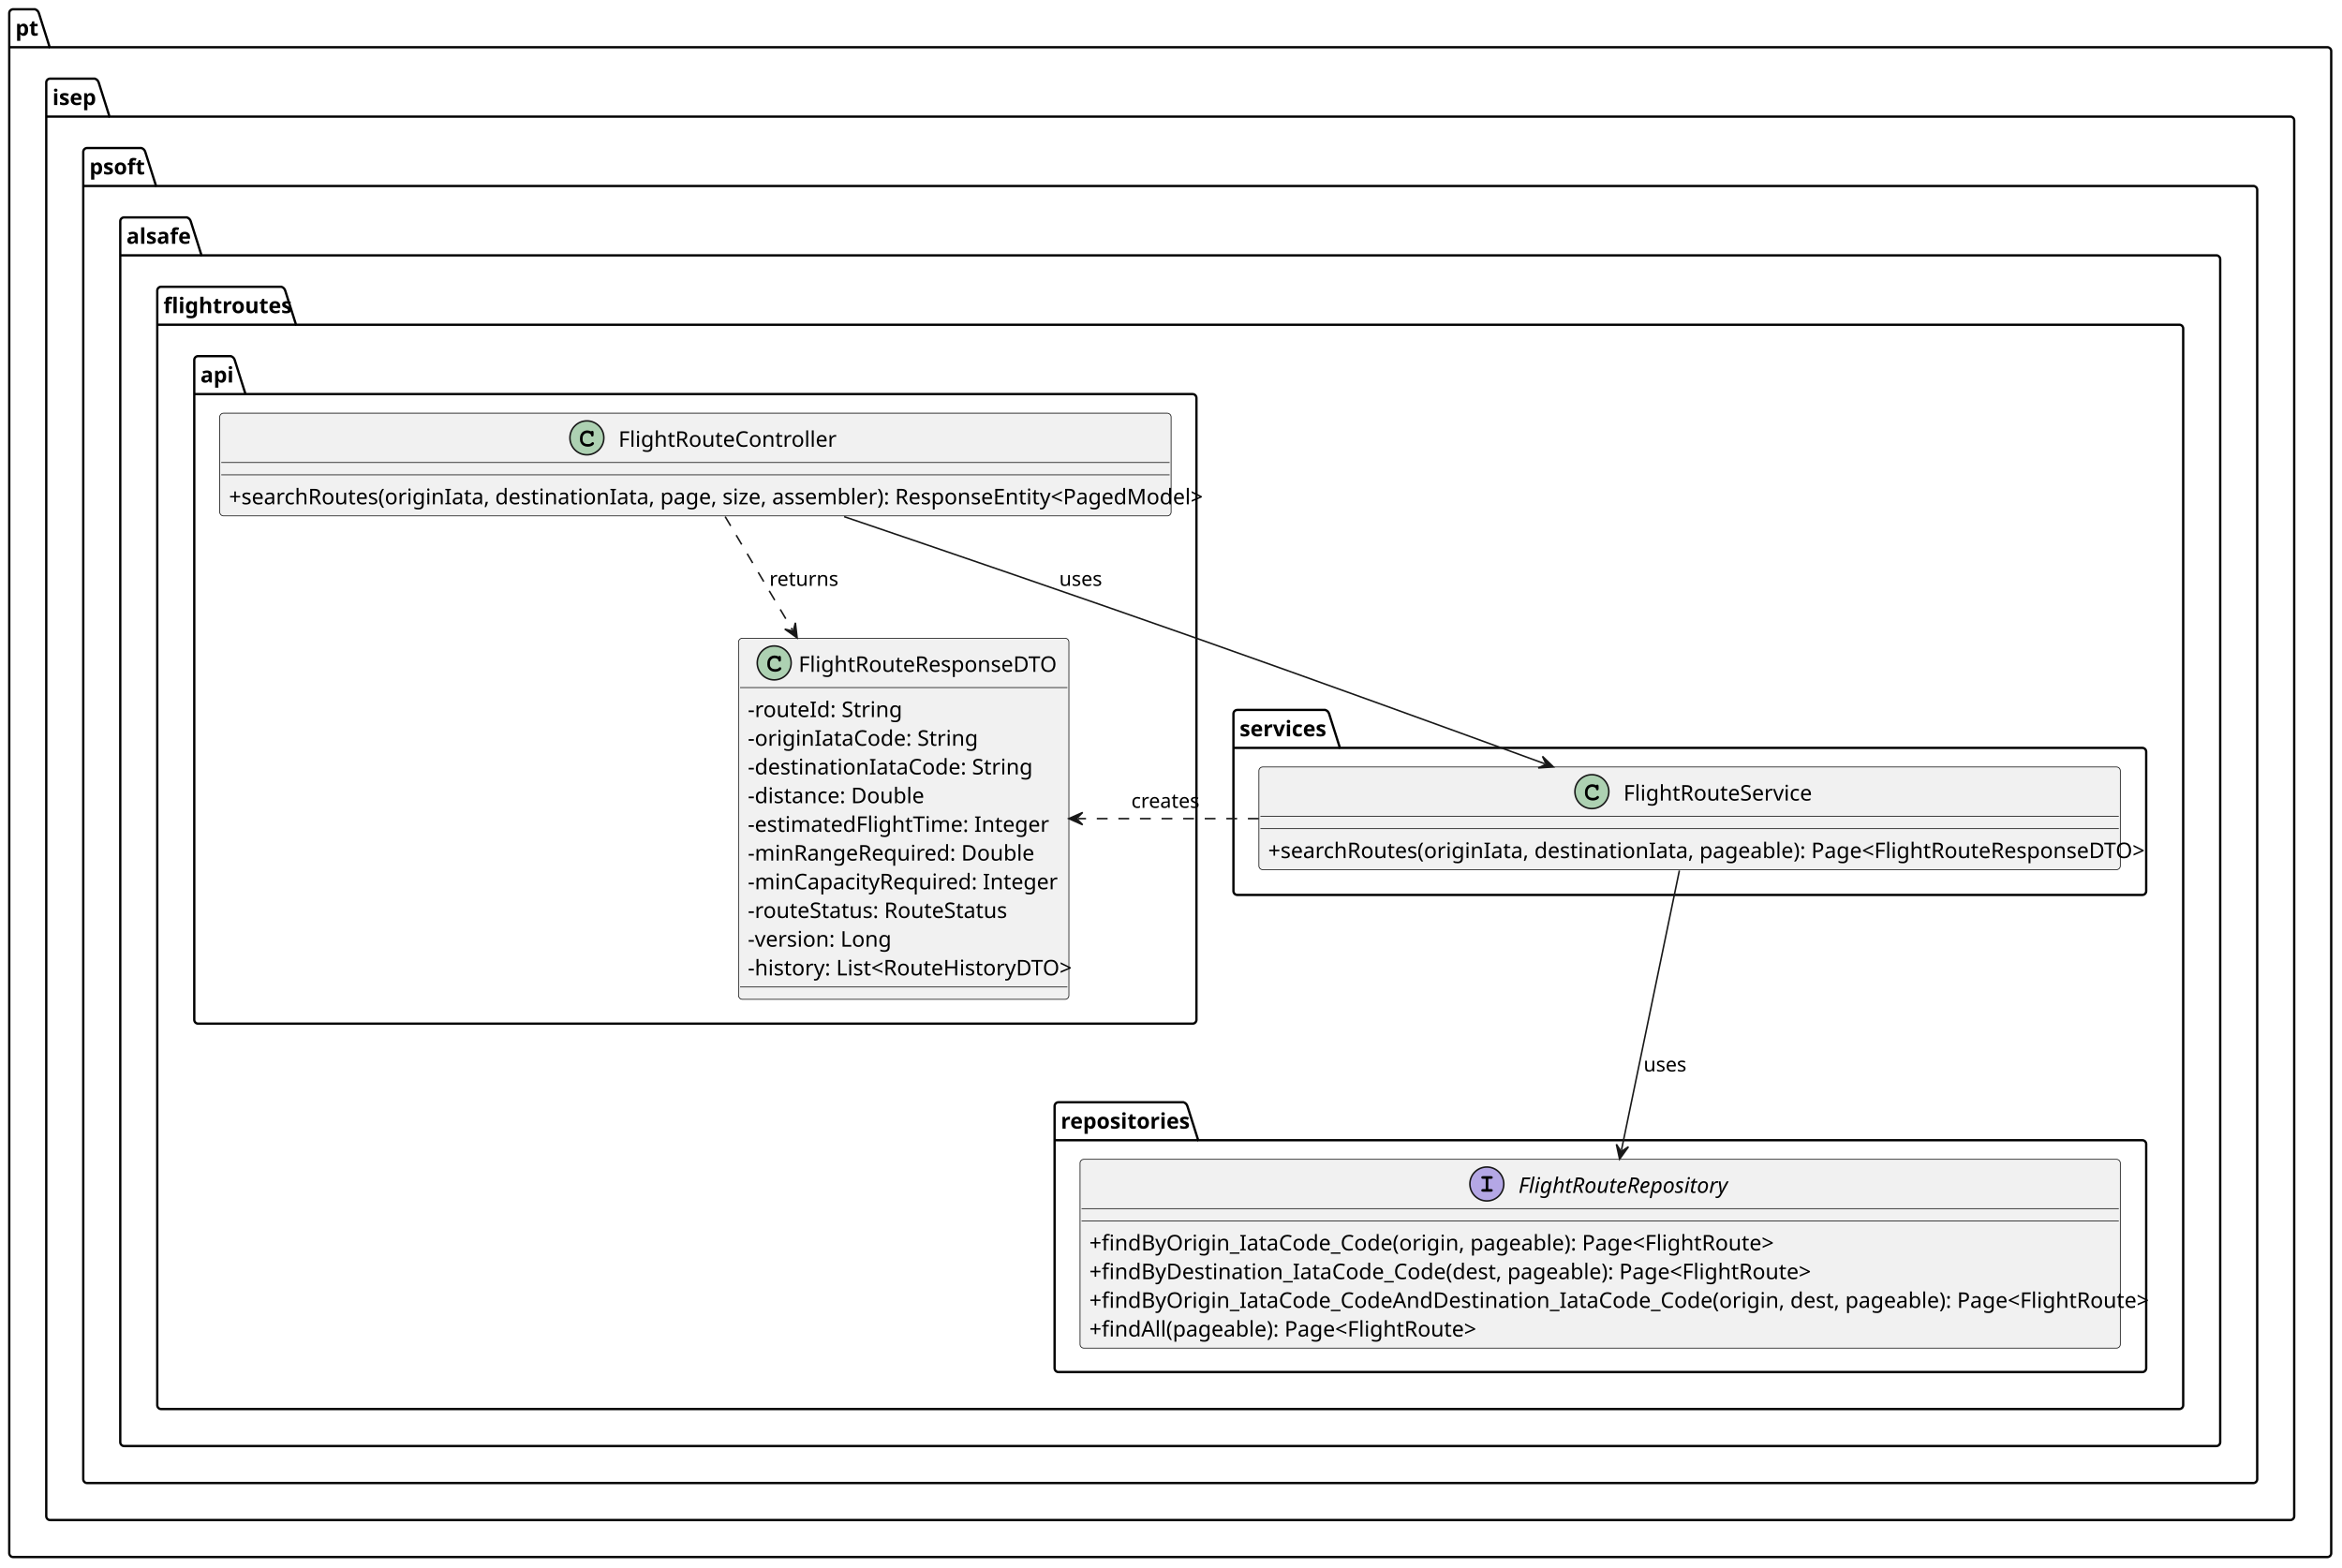
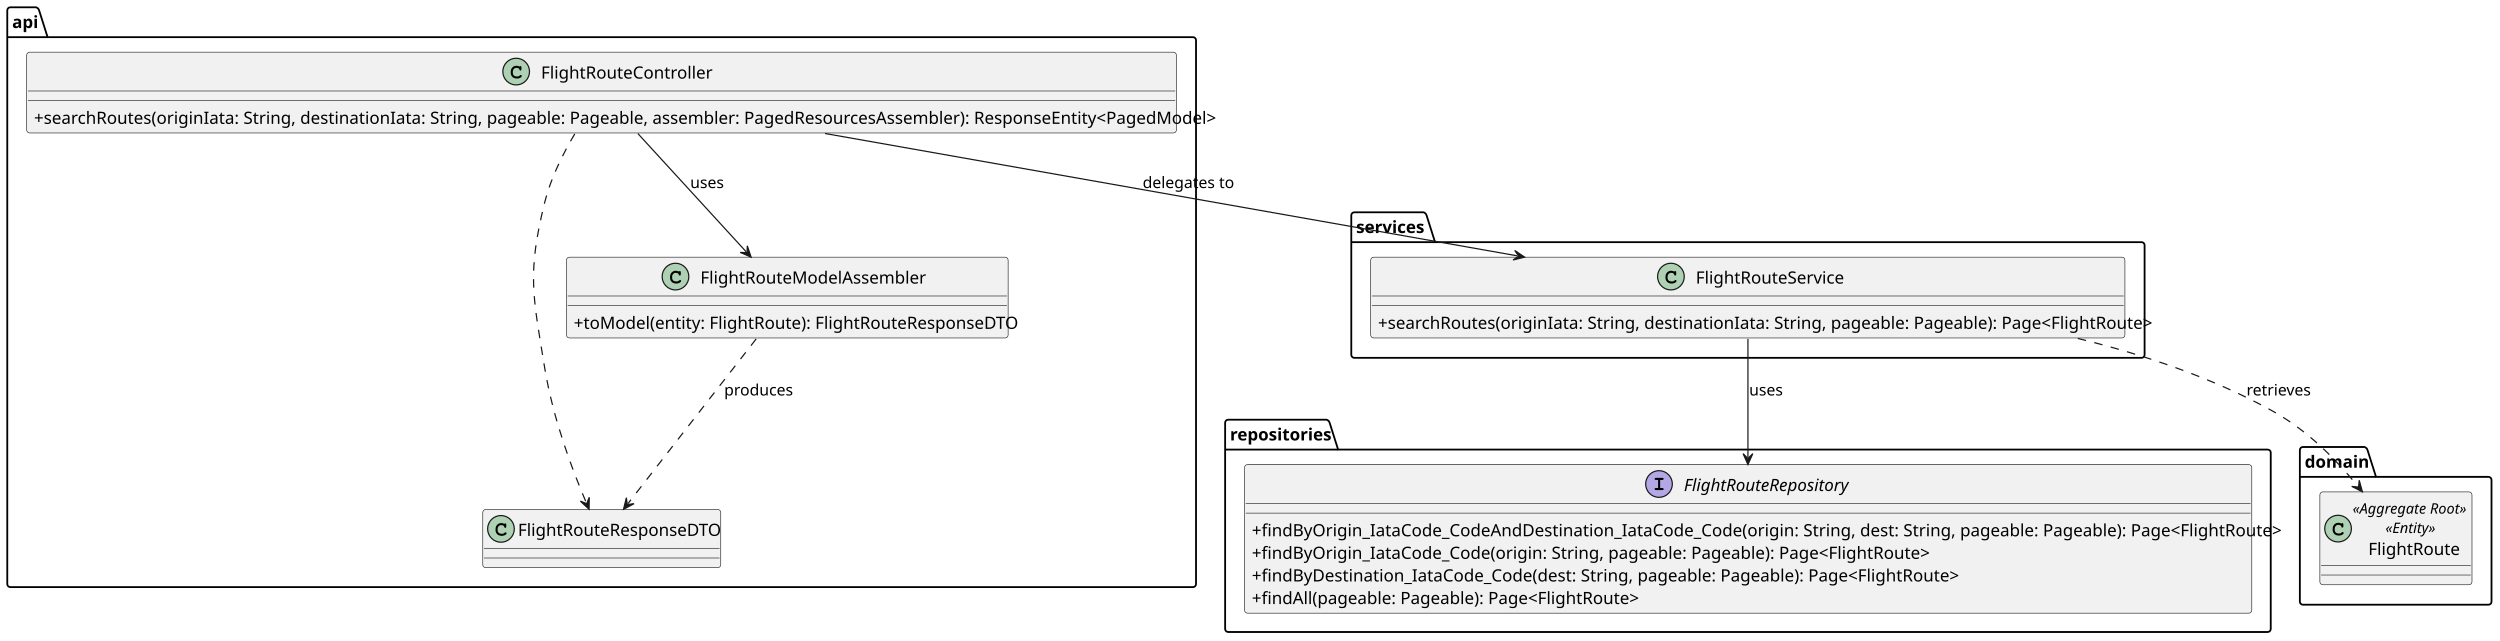
- <svg xmlns="http://www.w3.org/2000/svg" contentStyleType="text/css" data-diagram-type="CLASS" height="1017px" preserveAspectRatio="none" style="width:1519px;height:1017px;background:#FFFFFF;" version="1.1" viewBox="0 0 1519 1017" width="1519px" zoomAndPan="magnify">
+ <svg xmlns="http://www.w3.org/2000/svg" contentStyleType="text/css" data-diagram-type="CLASS" height="528px" preserveAspectRatio="none" style="width:2061px;height:528px;background:#FFFFFF;" version="1.1" viewBox="0 0 2061 528" width="2061px" zoomAndPan="magnify">
  <defs />
  <g>
-     <g class="cluster" data-entity="pt" data-source-line="4" data-uid="ent0004" id="cluster_pt">
-       <path d="M8.5,6.014 L22.714,6.014 A3.75,3.75 0 0 1 25.214,8.514 L32.214,30.635 L1509.5,30.635 A2.5,2.5 0 0 1 1512,33.135 L1512,1007.514 A2.5,2.5 0 0 1 1509.5,1010.014 L8.5,1010.014 A2.5,2.5 0 0 1 6,1007.514 L6,8.514 A2.5,2.5 0 0 1 8.5,6.014" fill="none" style="stroke:#000000;stroke-width:1.5;" />
-       <line style="stroke:#000000;stroke-width:1.5;" x1="6" x2="32.214" y1="30.635" y2="30.635" />
-       <text fill="#000000" font-family="sans-serif" font-size="14" font-weight="bold" lengthAdjust="spacing" textLength="13.214" x="10" y="23.121">pt</text>
+     <g class="cluster" data-entity="api" data-source-line="3" data-uid="ent0002" id="cluster_api">
+       <path d="M8.5,6.014 L29.727,6.014 A3.75,3.75 0 0 1 32.227,8.514 L39.227,30.635 L983.5,30.635 A2.5,2.5 0 0 1 986,33.135 L986,481.514 A2.5,2.5 0 0 1 983.5,484.014 L8.5,484.014 A2.5,2.5 0 0 1 6,481.514 L6,8.514 A2.5,2.5 0 0 1 8.5,6.014" fill="none" style="stroke:#000000;stroke-width:1.5;" />
+       <line style="stroke:#000000;stroke-width:1.5;" x1="6" x2="39.227" y1="30.635" y2="30.635" />
+       <text fill="#000000" font-family="sans-serif" font-size="14" font-weight="bold" lengthAdjust="spacing" textLength="20.227" x="10" y="23.121">api</text>
    </g>
-     <g class="cluster" data-entity="isep" data-source-line="4" data-uid="ent0005" id="cluster_isep">
-       <path d="M32.5,51.014 L61.514,51.014 A3.75,3.75 0 0 1 64.014,53.514 L71.014,75.635 L1485.5,75.635 A2.5,2.5 0 0 1 1488,78.135 L1488,983.514 A2.5,2.5 0 0 1 1485.5,986.014 L32.5,986.014 A2.5,2.5 0 0 1 30,983.514 L30,53.514 A2.5,2.5 0 0 1 32.5,51.014" fill="none" style="stroke:#000000;stroke-width:1.5;" />
-       <line style="stroke:#000000;stroke-width:1.5;" x1="30" x2="71.014" y1="75.635" y2="75.635" />
-       <text fill="#000000" font-family="sans-serif" font-size="14" font-weight="bold" lengthAdjust="spacing" textLength="28.014" x="34" y="68.121">isep</text>
+     <g class="cluster" data-entity="services" data-source-line="13" data-uid="ent0006" id="cluster_services">
+       <path d="M1116.5,175.014 L1173.555,175.014 A3.75,3.75 0 0 1 1176.055,177.514 L1183.055,199.635 L1765.5,199.635 A2.5,2.5 0 0 1 1768,202.135 L1768,292.514 A2.5,2.5 0 0 1 1765.5,295.014 L1116.5,295.014 A2.5,2.5 0 0 1 1114,292.514 L1114,177.514 A2.5,2.5 0 0 1 1116.5,175.014" fill="none" style="stroke:#000000;stroke-width:1.5;" />
+       <line style="stroke:#000000;stroke-width:1.5;" x1="1114" x2="1183.055" y1="199.635" y2="199.635" />
+       <text fill="#000000" font-family="sans-serif" font-size="14" font-weight="bold" lengthAdjust="spacing" textLength="56.055" x="1118" y="192.121">services</text>
    </g>
-     <g class="cluster" data-entity="psoft" data-source-line="4" data-uid="ent0006" id="cluster_psoft">
-       <path d="M56.5,96.014 L91.714,96.014 A3.75,3.75 0 0 1 94.214,98.514 L101.214,120.635 L1461.5,120.635 A2.5,2.5 0 0 1 1464,123.135 L1464,959.514 A2.5,2.5 0 0 1 1461.5,962.014 L56.5,962.014 A2.5,2.5 0 0 1 54,959.514 L54,98.514 A2.5,2.5 0 0 1 56.5,96.014" fill="none" style="stroke:#000000;stroke-width:1.5;" />
-       <line style="stroke:#000000;stroke-width:1.5;" x1="54" x2="101.214" y1="120.635" y2="120.635" />
-       <text fill="#000000" font-family="sans-serif" font-size="14" font-weight="bold" lengthAdjust="spacing" textLength="34.214" x="58" y="113.121">psoft</text>
+     <g class="cluster" data-entity="repositories" data-source-line="19" data-uid="ent0008" id="cluster_repositories">
+       <path d="M1012.5,346.014 L1093.638,346.014 A3.75,3.75 0 0 1 1096.138,348.514 L1103.138,370.635 L1869.5,370.635 A2.5,2.5 0 0 1 1872,373.135 L1872,518.514 A2.5,2.5 0 0 1 1869.5,521.014 L1012.5,521.014 A2.5,2.5 0 0 1 1010,518.514 L1010,348.514 A2.5,2.5 0 0 1 1012.5,346.014" fill="none" style="stroke:#000000;stroke-width:1.5;" />
+       <line style="stroke:#000000;stroke-width:1.5;" x1="1010" x2="1103.138" y1="370.635" y2="370.635" />
+       <text fill="#000000" font-family="sans-serif" font-size="14" font-weight="bold" lengthAdjust="spacing" textLength="80.138" x="1014" y="363.121">repositories</text>
    </g>
-     <g class="cluster" data-entity="alsafe" data-source-line="4" data-uid="ent0007" id="cluster_alsafe">
-       <path d="M80.5,141.014 L121.196,141.014 A3.75,3.75 0 0 1 123.696,143.514 L130.696,165.635 L1437.5,165.635 A2.5,2.5 0 0 1 1440,168.135 L1440,935.514 A2.5,2.5 0 0 1 1437.5,938.014 L80.5,938.014 A2.5,2.5 0 0 1 78,935.514 L78,143.514 A2.5,2.5 0 0 1 80.5,141.014" fill="none" style="stroke:#000000;stroke-width:1.5;" />
-       <line style="stroke:#000000;stroke-width:1.5;" x1="78" x2="130.696" y1="165.635" y2="165.635" />
-       <text fill="#000000" font-family="sans-serif" font-size="14" font-weight="bold" lengthAdjust="spacing" textLength="39.696" x="82" y="158.121">alsafe</text>
-     </g>
-     <g class="cluster" data-entity="flightroutes" data-source-line="4" data-uid="ent0008" id="cluster_flightroutes">
-       <path d="M104.5,186.014 L182.493,186.014 A3.75,3.75 0 0 1 184.993,188.514 L191.993,210.635 L1413.5,210.635 A2.5,2.5 0 0 1 1416,213.135 L1416,911.514 A2.5,2.5 0 0 1 1413.5,914.014 L104.5,914.014 A2.5,2.5 0 0 1 102,911.514 L102,188.514 A2.5,2.5 0 0 1 104.5,186.014" fill="none" style="stroke:#000000;stroke-width:1.5;" />
-       <line style="stroke:#000000;stroke-width:1.5;" x1="102" x2="191.993" y1="210.635" y2="210.635" />
-       <text fill="#000000" font-family="sans-serif" font-size="14" font-weight="bold" lengthAdjust="spacing" textLength="76.993" x="106" y="203.121">flightroutes</text>
-     </g>
-     <g class="cluster" data-entity="api" data-source-line="3" data-uid="ent0002" id="cluster_api">
-       <path d="M128.5,231.014 L149.727,231.014 A3.75,3.75 0 0 1 152.227,233.514 L159.227,255.635 L773.5,255.635 A2.5,2.5 0 0 1 776,258.135 L776,661.514 A2.5,2.5 0 0 1 773.5,664.014 L128.5,664.014 A2.5,2.5 0 0 1 126,661.514 L126,233.514 A2.5,2.5 0 0 1 128.5,231.014" fill="none" style="stroke:#000000;stroke-width:1.5;" />
-       <line style="stroke:#000000;stroke-width:1.5;" x1="126" x2="159.227" y1="255.635" y2="255.635" />
-       <text fill="#000000" font-family="sans-serif" font-size="14" font-weight="bold" lengthAdjust="spacing" textLength="20.227" x="130" y="248.121">api</text>
-     </g>
-     <g class="cluster" data-entity="services" data-source-line="21" data-uid="ent0010" id="cluster_services">
-       <path d="M802.5,460.514 L859.555,460.514 A3.75,3.75 0 0 1 862.055,463.014 L869.055,485.135 L1389.5,485.135 A2.5,2.5 0 0 1 1392,487.635 L1392,578.014 A2.5,2.5 0 0 1 1389.5,580.514 L802.5,580.514 A2.5,2.5 0 0 1 800,578.014 L800,463.014 A2.5,2.5 0 0 1 802.5,460.514" fill="none" style="stroke:#000000;stroke-width:1.5;" />
-       <line style="stroke:#000000;stroke-width:1.5;" x1="800" x2="869.055" y1="485.135" y2="485.135" />
-       <text fill="#000000" font-family="sans-serif" font-size="14" font-weight="bold" lengthAdjust="spacing" textLength="56.055" x="804" y="477.621">services</text>
-     </g>
-     <g class="cluster" data-entity="repositories" data-source-line="27" data-uid="ent0012" id="cluster_repositories">
-       <path d="M686.5,715.014 L767.638,715.014 A3.75,3.75 0 0 1 770.138,717.514 L777.138,739.635 L1389.5,739.635 A2.5,2.5 0 0 1 1392,742.135 L1392,887.514 A2.5,2.5 0 0 1 1389.5,890.014 L686.5,890.014 A2.5,2.5 0 0 1 684,887.514 L684,717.514 A2.5,2.5 0 0 1 686.5,715.014" fill="none" style="stroke:#000000;stroke-width:1.5;" />
-       <line style="stroke:#000000;stroke-width:1.5;" x1="684" x2="777.138" y1="739.635" y2="739.635" />
-       <text fill="#000000" font-family="sans-serif" font-size="14" font-weight="bold" lengthAdjust="spacing" textLength="80.138" x="688" y="732.121">repositories</text>
+     <g class="cluster" data-entity="domain" data-source-line="28" data-uid="ent0010" id="cluster_domain">
+       <path d="M1898.5,368.514 L1949.279,368.514 A3.75,3.75 0 0 1 1951.779,371.014 L1958.779,393.135 L2051.5,393.135 A2.5,2.5 0 0 1 2054,395.635 L2054,496.014 A2.5,2.5 0 0 1 2051.5,498.514 L1898.5,498.514 A2.5,2.5 0 0 1 1896,496.014 L1896,371.014 A2.5,2.5 0 0 1 1898.5,368.514" fill="none" style="stroke:#000000;stroke-width:1.5;" />
+       <line style="stroke:#000000;stroke-width:1.5;" x1="1896" x2="1958.779" y1="393.135" y2="393.135" />
+       <text fill="#000000" font-family="sans-serif" font-size="14" font-weight="bold" lengthAdjust="spacing" textLength="49.779" x="1900" y="385.621">domain</text>
    </g>
    <g class="entity" data-entity="FlightRouteController" data-source-line="4" data-uid="ent0003" id="entity_FlightRouteController">
-       <rect fill="#F1F1F1" height="66.621" rx="2.5" ry="2.5" style="stroke:#181818;stroke-width:0.5;" width="617.076" x="142.5" y="268.014" />
-       <ellipse cx="380.647" cy="284.014" fill="#ADD1B2" rx="11" ry="11" style="stroke:#181818;stroke-width:1;" />
-       <path d="M383.413,279.889 Q383.569,279.67 383.756,279.56 Q383.944,279.451 384.163,279.451 Q384.538,279.451 384.772,279.717 Q385.006,279.967 385.006,280.576 L385.006,282.029 Q385.006,282.639 384.772,282.904 Q384.538,283.17 384.163,283.17 Q383.819,283.17 383.616,282.967 Q383.413,282.779 383.303,282.264 Q383.256,281.904 383.069,281.717 Q382.741,281.342 382.131,281.123 Q381.522,280.904 380.897,280.904 Q380.131,280.904 379.491,281.232 Q378.866,281.56 378.366,282.31 Q377.881,283.06 377.881,284.092 L377.881,285.185 Q377.881,286.42 378.772,287.248 Q379.663,288.06 381.256,288.06 Q382.194,288.06 382.85,287.81 Q383.241,287.654 383.663,287.217 Q383.928,286.951 384.069,286.873 Q384.225,286.795 384.428,286.795 Q384.756,286.795 385.006,287.06 Q385.272,287.31 385.272,287.654 Q385.272,287.998 384.928,288.404 Q384.428,288.982 383.631,289.31 Q382.553,289.764 381.256,289.764 Q379.741,289.764 378.538,289.139 Q377.553,288.639 376.866,287.576 Q376.178,286.498 376.178,285.217 L376.178,284.06 Q376.178,282.732 376.788,281.592 Q377.413,280.435 378.506,279.826 Q379.6,279.201 380.834,279.201 Q381.569,279.201 382.209,279.373 Q382.866,279.529 383.413,279.889 Z " fill="#000000" />
-       <text fill="#000000" font-family="sans-serif" font-size="14" lengthAdjust="spacing" textLength="132.282" x="401.147" y="289.81">FlightRouteController</text>
-       <line style="stroke:#181818;stroke-width:0.5;" x1="143.5" x2="758.576" y1="300.014" y2="300.014" />
-       <line style="stroke:#181818;stroke-width:0.5;" x1="143.5" x2="758.576" y1="308.014" y2="308.014" />
-       <text fill="#000000" font-family="sans-serif" font-size="14" lengthAdjust="spacing" textLength="605.076" x="148.5" y="327.121">+searchRoutes(originIata, destinationIata, page, size, assembler): ResponseEntity&lt;PagedModel&gt;</text>
+       <rect fill="#F1F1F1" height="66.621" rx="2.5" ry="2.5" style="stroke:#181818;stroke-width:0.5;" width="947.826" x="22" y="43.014" />
+       <ellipse cx="425.522" cy="59.014" fill="#ADD1B2" rx="11" ry="11" style="stroke:#181818;stroke-width:1;" />
+       <path d="M428.288,54.889 Q428.444,54.67 428.631,54.56 Q428.819,54.451 429.038,54.451 Q429.413,54.451 429.647,54.717 Q429.881,54.967 429.881,55.576 L429.881,57.029 Q429.881,57.639 429.647,57.904 Q429.413,58.17 429.038,58.17 Q428.694,58.17 428.491,57.967 Q428.288,57.779 428.178,57.264 Q428.131,56.904 427.944,56.717 Q427.616,56.342 427.006,56.123 Q426.397,55.904 425.772,55.904 Q425.006,55.904 424.366,56.232 Q423.741,56.56 423.241,57.31 Q422.756,58.06 422.756,59.092 L422.756,60.185 Q422.756,61.42 423.647,62.248 Q424.538,63.06 426.131,63.06 Q427.069,63.06 427.725,62.81 Q428.116,62.654 428.538,62.217 Q428.803,61.951 428.944,61.873 Q429.1,61.795 429.303,61.795 Q429.631,61.795 429.881,62.06 Q430.147,62.31 430.147,62.654 Q430.147,62.998 429.803,63.404 Q429.303,63.982 428.506,64.311 Q427.428,64.764 426.131,64.764 Q424.616,64.764 423.413,64.139 Q422.428,63.639 421.741,62.576 Q421.053,61.498 421.053,60.217 L421.053,59.06 Q421.053,57.732 421.663,56.592 Q422.288,55.435 423.381,54.826 Q424.475,54.201 425.709,54.201 Q426.444,54.201 427.084,54.373 Q427.741,54.529 428.288,54.889 Z " fill="#000000" />
+       <text fill="#000000" font-family="sans-serif" font-size="14" lengthAdjust="spacing" textLength="132.282" x="446.022" y="64.811">FlightRouteController</text>
+       <line style="stroke:#181818;stroke-width:0.5;" x1="23" x2="968.826" y1="75.014" y2="75.014" />
+       <line style="stroke:#181818;stroke-width:0.5;" x1="23" x2="968.826" y1="83.014" y2="83.014" />
+       <text fill="#000000" font-family="sans-serif" font-size="14" lengthAdjust="spacing" textLength="935.826" x="28" y="102.121">+searchRoutes(originIata: String, destinationIata: String, pageable: Pageable, assembler: PagedResourcesAssembler): ResponseEntity&lt;PagedModel&gt;</text>
    </g>
-     <g class="entity" data-entity="FlightRouteResponseDTO" data-source-line="7" data-uid="ent0009" id="entity_FlightRouteResponseDTO">
-       <rect fill="#F1F1F1" height="234.211" rx="2.5" ry="2.5" style="stroke:#181818;stroke-width:0.5;" width="214.282" x="479" y="414.014" />
-       <ellipse cx="502.144" cy="430.014" fill="#ADD1B2" rx="11" ry="11" style="stroke:#181818;stroke-width:1;" />
-       <path d="M504.909,425.889 Q505.065,425.67 505.253,425.56 Q505.44,425.451 505.659,425.451 Q506.034,425.451 506.269,425.717 Q506.503,425.967 506.503,426.576 L506.503,428.029 Q506.503,428.639 506.269,428.904 Q506.034,429.17 505.659,429.17 Q505.315,429.17 505.112,428.967 Q504.909,428.779 504.8,428.264 Q504.753,427.904 504.565,427.717 Q504.237,427.342 503.628,427.123 Q503.019,426.904 502.394,426.904 Q501.628,426.904 500.987,427.232 Q500.362,427.56 499.862,428.31 Q499.378,429.06 499.378,430.092 L499.378,431.185 Q499.378,432.42 500.269,433.248 Q501.159,434.06 502.753,434.06 Q503.69,434.06 504.347,433.81 Q504.737,433.654 505.159,433.217 Q505.425,432.951 505.565,432.873 Q505.722,432.795 505.925,432.795 Q506.253,432.795 506.503,433.06 Q506.769,433.31 506.769,433.654 Q506.769,433.998 506.425,434.404 Q505.925,434.982 505.128,435.31 Q504.05,435.764 502.753,435.764 Q501.237,435.764 500.034,435.139 Q499.05,434.639 498.362,433.576 Q497.675,432.498 497.675,431.217 L497.675,430.06 Q497.675,428.732 498.284,427.592 Q498.909,426.435 500.003,425.826 Q501.097,425.201 502.331,425.201 Q503.065,425.201 503.706,425.373 Q504.362,425.529 504.909,425.889 Z " fill="#000000" />
-       <text fill="#000000" font-family="sans-serif" font-size="14" lengthAdjust="spacing" textLength="164.185" x="517.953" y="435.81">FlightRouteResponseDTO</text>
-       <line style="stroke:#181818;stroke-width:0.5;" x1="480" x2="692.282" y1="446.014" y2="446.014" />
-       <text fill="#000000" font-family="sans-serif" font-size="14" lengthAdjust="spacing" textLength="92.6" x="485" y="465.121">-routeId: String</text>
-       <text fill="#000000" font-family="sans-serif" font-size="14" lengthAdjust="spacing" textLength="140.075" x="485" y="483.742">-originIataCode: String</text>
-       <text fill="#000000" font-family="sans-serif" font-size="14" lengthAdjust="spacing" textLength="173.551" x="485" y="502.363">-destinationIataCode: String</text>
-       <text fill="#000000" font-family="sans-serif" font-size="14" lengthAdjust="spacing" textLength="108.951" x="485" y="520.984">-distance: Double</text>
-       <text fill="#000000" font-family="sans-serif" font-size="14" lengthAdjust="spacing" textLength="182.068" x="485" y="539.606">-estimatedFlightTime: Integer</text>
-       <text fill="#000000" font-family="sans-serif" font-size="14" lengthAdjust="spacing" textLength="177.434" x="485" y="558.227">-minRangeRequired: Double</text>
-       <text fill="#000000" font-family="sans-serif" font-size="14" lengthAdjust="spacing" textLength="189.868" x="485" y="576.848">-minCapacityRequired: Integer</text>
-       <text fill="#000000" font-family="sans-serif" font-size="14" lengthAdjust="spacing" textLength="161.089" x="485" y="595.469">-routeStatus: RouteStatus</text>
-       <text fill="#000000" font-family="sans-serif" font-size="14" lengthAdjust="spacing" textLength="88.717" x="485" y="614.09">-version: Long</text>
-       <text fill="#000000" font-family="sans-serif" font-size="14" lengthAdjust="spacing" textLength="202.282" x="485" y="632.711">-history: List&lt;RouteHistoryDTO&gt;</text>
-       <line style="stroke:#181818;stroke-width:0.5;" x1="480" x2="692.282" y1="640.225" y2="640.225" />
+     <g class="entity" data-entity="FlightRouteResponseDTO" data-source-line="7" data-uid="ent0004" id="entity_FlightRouteResponseDTO">
+       <rect fill="#F1F1F1" height="48" rx="2.5" ry="2.5" style="stroke:#181818;stroke-width:0.5;" width="196.185" x="398" y="420.014" />
+       <ellipse cx="413" cy="436.014" fill="#ADD1B2" rx="11" ry="11" style="stroke:#181818;stroke-width:1;" />
+       <path d="M415.766,431.889 Q415.922,431.67 416.109,431.56 Q416.297,431.451 416.516,431.451 Q416.891,431.451 417.125,431.717 Q417.359,431.967 417.359,432.576 L417.359,434.029 Q417.359,434.639 417.125,434.904 Q416.891,435.17 416.516,435.17 Q416.172,435.17 415.969,434.967 Q415.766,434.779 415.656,434.264 Q415.609,433.904 415.422,433.717 Q415.094,433.342 414.484,433.123 Q413.875,432.904 413.25,432.904 Q412.484,432.904 411.844,433.232 Q411.219,433.56 410.719,434.31 Q410.234,435.06 410.234,436.092 L410.234,437.185 Q410.234,438.42 411.125,439.248 Q412.016,440.06 413.609,440.06 Q414.547,440.06 415.203,439.81 Q415.594,439.654 416.016,439.217 Q416.281,438.951 416.422,438.873 Q416.578,438.795 416.781,438.795 Q417.109,438.795 417.359,439.06 Q417.625,439.31 417.625,439.654 Q417.625,439.998 417.281,440.404 Q416.781,440.982 415.984,441.31 Q414.906,441.764 413.609,441.764 Q412.094,441.764 410.891,441.139 Q409.906,440.639 409.219,439.576 Q408.531,438.498 408.531,437.217 L408.531,436.06 Q408.531,434.732 409.141,433.592 Q409.766,432.435 410.859,431.826 Q411.953,431.201 413.188,431.201 Q413.922,431.201 414.562,431.373 Q415.219,431.529 415.766,431.889 Z " fill="#000000" />
+       <text fill="#000000" font-family="sans-serif" font-size="14" lengthAdjust="spacing" textLength="164.185" x="427" y="441.81">FlightRouteResponseDTO</text>
+       <line style="stroke:#181818;stroke-width:0.5;" x1="399" x2="593.186" y1="452.014" y2="452.014" />
+       <line style="stroke:#181818;stroke-width:0.5;" x1="399" x2="593.186" y1="460.014" y2="460.014" />
    </g>
-     <g class="entity" data-entity="FlightRouteService" data-source-line="22" data-uid="ent0011" id="entity_FlightRouteService">
-       <rect fill="#F1F1F1" height="66.621" rx="2.5" ry="2.5" style="stroke:#181818;stroke-width:0.5;" width="558.725" x="816.5" y="497.514" />
-       <ellipse cx="1032.475" cy="513.514" fill="#ADD1B2" rx="11" ry="11" style="stroke:#181818;stroke-width:1;" />
-       <path d="M1035.24,509.389 Q1035.397,509.17 1035.584,509.06 Q1035.772,508.951 1035.99,508.951 Q1036.365,508.951 1036.6,509.217 Q1036.834,509.467 1036.834,510.076 L1036.834,511.529 Q1036.834,512.139 1036.6,512.404 Q1036.365,512.67 1035.99,512.67 Q1035.647,512.67 1035.443,512.467 Q1035.24,512.279 1035.131,511.764 Q1035.084,511.404 1034.897,511.217 Q1034.568,510.842 1033.959,510.623 Q1033.35,510.404 1032.725,510.404 Q1031.959,510.404 1031.318,510.732 Q1030.693,511.06 1030.193,511.81 Q1029.709,512.561 1029.709,513.592 L1029.709,514.686 Q1029.709,515.92 1030.6,516.748 Q1031.49,517.561 1033.084,517.561 Q1034.022,517.561 1034.678,517.311 Q1035.068,517.154 1035.49,516.717 Q1035.756,516.451 1035.897,516.373 Q1036.053,516.295 1036.256,516.295 Q1036.584,516.295 1036.834,516.561 Q1037.1,516.811 1037.1,517.154 Q1037.1,517.498 1036.756,517.904 Q1036.256,518.482 1035.459,518.811 Q1034.381,519.264 1033.084,519.264 Q1031.568,519.264 1030.365,518.639 Q1029.381,518.139 1028.693,517.076 Q1028.006,515.998 1028.006,514.717 L1028.006,513.561 Q1028.006,512.232 1028.615,511.092 Q1029.24,509.935 1030.334,509.326 Q1031.428,508.701 1032.662,508.701 Q1033.397,508.701 1034.037,508.873 Q1034.693,509.029 1035.24,509.389 Z " fill="#000000" />
-       <text fill="#000000" font-family="sans-serif" font-size="14" lengthAdjust="spacing" textLength="118.275" x="1052.975" y="519.311">FlightRouteService</text>
-       <line style="stroke:#181818;stroke-width:0.5;" x1="817.5" x2="1374.225" y1="529.514" y2="529.514" />
-       <line style="stroke:#181818;stroke-width:0.5;" x1="817.5" x2="1374.225" y1="537.514" y2="537.514" />
-       <text fill="#000000" font-family="sans-serif" font-size="14" lengthAdjust="spacing" textLength="546.725" x="822.5" y="556.621">+searchRoutes(originIata, destinationIata, pageable): Page&lt;FlightRouteResponseDTO&gt;</text>
+     <g class="entity" data-entity="FlightRouteModelAssembler" data-source-line="8" data-uid="ent0005" id="entity_FlightRouteModelAssembler">
+       <rect fill="#F1F1F1" height="66.621" rx="2.5" ry="2.5" style="stroke:#181818;stroke-width:0.5;" width="364.106" x="467" y="212.014" />
+       <ellipse cx="556.875" cy="228.014" fill="#ADD1B2" rx="11" ry="11" style="stroke:#181818;stroke-width:1;" />
+       <path d="M559.641,223.889 Q559.797,223.67 559.985,223.56 Q560.172,223.451 560.391,223.451 Q560.766,223.451 561,223.717 Q561.235,223.967 561.235,224.576 L561.235,226.029 Q561.235,226.639 561,226.904 Q560.766,227.17 560.391,227.17 Q560.047,227.17 559.844,226.967 Q559.641,226.779 559.532,226.264 Q559.485,225.904 559.297,225.717 Q558.969,225.342 558.36,225.123 Q557.75,224.904 557.125,224.904 Q556.36,224.904 555.719,225.232 Q555.094,225.56 554.594,226.31 Q554.11,227.06 554.11,228.092 L554.11,229.185 Q554.11,230.42 555,231.248 Q555.891,232.06 557.485,232.06 Q558.422,232.06 559.079,231.81 Q559.469,231.654 559.891,231.217 Q560.157,230.951 560.297,230.873 Q560.454,230.795 560.657,230.795 Q560.985,230.795 561.235,231.06 Q561.5,231.31 561.5,231.654 Q561.5,231.998 561.157,232.404 Q560.657,232.982 559.86,233.31 Q558.782,233.764 557.485,233.764 Q555.969,233.764 554.766,233.139 Q553.782,232.639 553.094,231.576 Q552.407,230.498 552.407,229.217 L552.407,228.06 Q552.407,226.732 553.016,225.592 Q553.641,224.435 554.735,223.826 Q555.829,223.201 557.063,223.201 Q557.797,223.201 558.438,223.373 Q559.094,223.529 559.641,223.889 Z " fill="#000000" />
+       <text fill="#000000" font-family="sans-serif" font-size="14" lengthAdjust="spacing" textLength="175.855" x="577.375" y="233.81">FlightRouteModelAssembler</text>
+       <line style="stroke:#181818;stroke-width:0.5;" x1="468" x2="830.106" y1="244.014" y2="244.014" />
+       <line style="stroke:#181818;stroke-width:0.5;" x1="468" x2="830.106" y1="252.014" y2="252.014" />
+       <text fill="#000000" font-family="sans-serif" font-size="14" lengthAdjust="spacing" textLength="352.106" x="473" y="271.121">+toModel(entity: FlightRoute): FlightRouteResponseDTO</text>
    </g>
-     <g class="entity" data-entity="FlightRouteRepository" data-source-line="28" data-uid="ent0013" id="entity_FlightRouteRepository">
-       <rect fill="#F1F1F1" height="122.484" rx="2.5" ry="2.5" style="stroke:#181818;stroke-width:0.5;" width="674.724" x="700.5" y="752.014" />
-       <ellipse cx="964.357" cy="768.014" fill="#B4A7E5" rx="11" ry="11" style="stroke:#181818;stroke-width:1;" />
-       <path d="M965.31,764.654 L965.31,771.311 L967.029,771.311 Q967.638,771.311 967.904,771.545 Q968.169,771.779 968.169,772.17 Q968.169,772.545 967.904,772.779 Q967.638,773.014 967.029,773.014 L961.888,773.014 Q961.279,773.014 961.013,772.779 Q960.748,772.545 960.748,772.154 Q960.748,771.779 961.013,771.545 Q961.279,771.311 961.888,771.311 L963.607,771.311 L963.607,764.654 L961.888,764.654 Q961.279,764.654 961.013,764.42 Q960.748,764.186 960.748,763.795 Q960.748,763.42 961.013,763.186 Q961.279,762.951 961.888,762.951 L967.029,762.951 Q967.638,762.951 967.904,763.186 Q968.169,763.42 968.169,763.795 Q968.169,764.186 967.904,764.42 Q967.638,764.654 967.029,764.654 L965.31,764.654 Z " fill="#000000" />
-       <text fill="#000000" font-family="sans-serif" font-size="14" font-style="italic" lengthAdjust="spacing" textLength="138.51" x="984.857" y="773.811">FlightRouteRepository</text>
-       <line style="stroke:#181818;stroke-width:0.5;" x1="701.5" x2="1374.224" y1="784.014" y2="784.014" />
-       <line style="stroke:#181818;stroke-width:0.5;" x1="701.5" x2="1374.224" y1="792.014" y2="792.014" />
-       <text fill="#000000" font-family="sans-serif" font-size="14" lengthAdjust="spacing" textLength="427.67" x="706.5" y="811.121">+findByOrigin_IataCode_Code(origin, pageable): Page&lt;FlightRoute&gt;</text>
-       <text fill="#000000" font-family="sans-serif" font-size="14" lengthAdjust="spacing" textLength="452.587" x="706.5" y="829.742">+findByDestination_IataCode_Code(dest, pageable): Page&lt;FlightRoute&gt;</text>
-       <text fill="#000000" font-family="sans-serif" font-size="14" lengthAdjust="spacing" textLength="662.724" x="706.5" y="848.363">+findByOrigin_IataCode_CodeAndDestination_IataCode_Code(origin, dest, pageable): Page&lt;FlightRoute&gt;</text>
-       <text fill="#000000" font-family="sans-serif" font-size="14" lengthAdjust="spacing" textLength="241.664" x="706.5" y="866.984">+findAll(pageable): Page&lt;FlightRoute&gt;</text>
+     <g class="entity" data-entity="FlightRouteService" data-source-line="14" data-uid="ent0007" id="entity_FlightRouteService">
+       <rect fill="#F1F1F1" height="66.621" rx="2.5" ry="2.5" style="stroke:#181818;stroke-width:0.5;" width="621.779" x="1130" y="212.014" />
+       <ellipse cx="1377.502" cy="228.014" fill="#ADD1B2" rx="11" ry="11" style="stroke:#181818;stroke-width:1;" />
+       <path d="M1380.268,223.889 Q1380.424,223.67 1380.611,223.56 Q1380.799,223.451 1381.018,223.451 Q1381.393,223.451 1381.627,223.717 Q1381.861,223.967 1381.861,224.576 L1381.861,226.029 Q1381.861,226.639 1381.627,226.904 Q1381.393,227.17 1381.018,227.17 Q1380.674,227.17 1380.471,226.967 Q1380.268,226.779 1380.158,226.264 Q1380.111,225.904 1379.924,225.717 Q1379.596,225.342 1378.986,225.123 Q1378.377,224.904 1377.752,224.904 Q1376.986,224.904 1376.346,225.232 Q1375.721,225.56 1375.221,226.31 Q1374.736,227.06 1374.736,228.092 L1374.736,229.185 Q1374.736,230.42 1375.627,231.248 Q1376.518,232.06 1378.111,232.06 Q1379.049,232.06 1379.705,231.81 Q1380.096,231.654 1380.518,231.217 Q1380.783,230.951 1380.924,230.873 Q1381.08,230.795 1381.283,230.795 Q1381.611,230.795 1381.861,231.06 Q1382.127,231.31 1382.127,231.654 Q1382.127,231.998 1381.783,232.404 Q1381.283,232.982 1380.486,233.31 Q1379.408,233.764 1378.111,233.764 Q1376.596,233.764 1375.393,233.139 Q1374.408,232.639 1373.721,231.576 Q1373.033,230.498 1373.033,229.217 L1373.033,228.06 Q1373.033,226.732 1373.643,225.592 Q1374.268,224.435 1375.361,223.826 Q1376.455,223.201 1377.689,223.201 Q1378.424,223.201 1379.064,223.373 Q1379.721,223.529 1380.268,223.889 Z " fill="#000000" />
+       <text fill="#000000" font-family="sans-serif" font-size="14" lengthAdjust="spacing" textLength="118.275" x="1398.002" y="233.81">FlightRouteService</text>
+       <line style="stroke:#181818;stroke-width:0.5;" x1="1131" x2="1750.779" y1="244.014" y2="244.014" />
+       <line style="stroke:#181818;stroke-width:0.5;" x1="1131" x2="1750.779" y1="252.014" y2="252.014" />
+       <text fill="#000000" font-family="sans-serif" font-size="14" lengthAdjust="spacing" textLength="609.779" x="1136" y="271.121">+searchRoutes(originIata: String, destinationIata: String, pageable: Pageable): Page&lt;FlightRoute&gt;</text>
    </g>
-     <g class="link" data-entity-1="FlightRouteController" data-entity-2="FlightRouteService" data-source-line="36" data-uid="lnk14" id="link_FlightRouteController_FlightRouteService">
-       <path codeLine="36" d="M547.5,335.134 C612.23,357.134 699.35,386.974 776,414.014 C854.44,441.684 937.715,471.932 1001.885,495.412" fill="none" id="FlightRouteController-to-FlightRouteService" style="stroke:#181818;stroke-width:1;" />
-       <polygon fill="#181818" points="1007.52,497.474,1000.442,490.625,1002.824,495.756,997.693,498.137,1007.52,497.474" style="stroke:#181818;stroke-width:1;" />
-       <text fill="#000000" font-family="sans-serif" font-size="13" lengthAdjust="spacing" textLength="27.46" x="687" y="380.042">uses</text>
+     <g class="entity" data-entity="FlightRouteRepository" data-source-line="20" data-uid="ent0009" id="entity_FlightRouteRepository">
+       <rect fill="#F1F1F1" height="122.484" rx="2.5" ry="2.5" style="stroke:#181818;stroke-width:0.5;" width="830.371" x="1026" y="383.014" />
+       <ellipse cx="1367.681" cy="399.014" fill="#B4A7E5" rx="11" ry="11" style="stroke:#181818;stroke-width:1;" />
+       <path d="M1368.634,395.654 L1368.634,402.31 L1370.352,402.31 Q1370.962,402.31 1371.227,402.545 Q1371.493,402.779 1371.493,403.17 Q1371.493,403.545 1371.227,403.779 Q1370.962,404.014 1370.352,404.014 L1365.212,404.014 Q1364.602,404.014 1364.337,403.779 Q1364.071,403.545 1364.071,403.154 Q1364.071,402.779 1364.337,402.545 Q1364.602,402.31 1365.212,402.31 L1366.931,402.31 L1366.931,395.654 L1365.212,395.654 Q1364.602,395.654 1364.337,395.42 Q1364.071,395.185 1364.071,394.795 Q1364.071,394.42 1364.337,394.185 Q1364.602,393.951 1365.212,393.951 L1370.352,393.951 Q1370.962,393.951 1371.227,394.185 Q1371.493,394.42 1371.493,394.795 Q1371.493,395.185 1371.227,395.42 Q1370.962,395.654 1370.352,395.654 L1368.634,395.654 Z " fill="#000000" />
+       <text fill="#000000" font-family="sans-serif" font-size="14" font-style="italic" lengthAdjust="spacing" textLength="138.51" x="1388.181" y="404.81">FlightRouteRepository</text>
+       <line style="stroke:#181818;stroke-width:0.5;" x1="1027" x2="1855.371" y1="415.014" y2="415.014" />
+       <line style="stroke:#181818;stroke-width:0.5;" x1="1027" x2="1855.371" y1="423.014" y2="423.014" />
+       <text fill="#000000" font-family="sans-serif" font-size="14" lengthAdjust="spacing" textLength="818.371" x="1032" y="442.121">+findByOrigin_IataCode_CodeAndDestination_IataCode_Code(origin: String, dest: String, pageable: Pageable): Page&lt;FlightRoute&gt;</text>
+       <text fill="#000000" font-family="sans-serif" font-size="14" lengthAdjust="spacing" textLength="538.966" x="1032" y="460.742">+findByOrigin_IataCode_Code(origin: String, pageable: Pageable): Page&lt;FlightRoute&gt;</text>
+       <text fill="#000000" font-family="sans-serif" font-size="14" lengthAdjust="spacing" textLength="563.883" x="1032" y="479.363">+findByDestination_IataCode_Code(dest: String, pageable: Pageable): Page&lt;FlightRoute&gt;</text>
+       <text fill="#000000" font-family="sans-serif" font-size="14" lengthAdjust="spacing" textLength="308.608" x="1032" y="497.984">+findAll(pageable: Pageable): Page&lt;FlightRoute&gt;</text>
    </g>
-     <g class="link" data-entity-1="FlightRouteService" data-entity-2="FlightRouteRepository" data-source-line="37" data-uid="lnk15" id="link_FlightRouteService_FlightRouteRepository">
-       <path codeLine="37" d="M1089.23,564.684 C1079.75,610.484 1063.536,688.718 1051.676,746.008" fill="none" id="FlightRouteService-to-FlightRouteRepository" style="stroke:#181818;stroke-width:1;" />
-       <polygon fill="#181818" points="1050.46,751.884,1056.201,743.881,1051.474,746.987,1048.368,742.26,1050.46,751.884" style="stroke:#181818;stroke-width:1;" />
-       <text fill="#000000" font-family="sans-serif" font-size="13" lengthAdjust="spacing" textLength="27.46" x="1066" y="695.042">uses</text>
+     <g class="entity" data-entity="FlightRoute" data-source-line="29" data-uid="ent0011" id="entity_FlightRoute">
+       <rect fill="#F1F1F1" height="76.543" rx="2.5" ry="2.5" style="stroke:#181818;stroke-width:0.5;" width="125.406" x="1912.5" y="405.514" />
+       <ellipse cx="1927.5" cy="435.785" fill="#ADD1B2" rx="11" ry="11" style="stroke:#181818;stroke-width:1;" />
+       <path d="M1930.266,431.66 Q1930.422,431.441 1930.609,431.332 Q1930.797,431.223 1931.016,431.223 Q1931.391,431.223 1931.625,431.488 Q1931.859,431.738 1931.859,432.348 L1931.859,433.801 Q1931.859,434.41 1931.625,434.676 Q1931.391,434.941 1931.016,434.941 Q1930.672,434.941 1930.469,434.738 Q1930.266,434.551 1930.156,434.035 Q1930.109,433.676 1929.922,433.488 Q1929.594,433.113 1928.984,432.894 Q1928.375,432.676 1927.75,432.676 Q1926.984,432.676 1926.344,433.004 Q1925.719,433.332 1925.219,434.082 Q1924.734,434.832 1924.734,435.863 L1924.734,436.957 Q1924.734,438.191 1925.625,439.019 Q1926.516,439.832 1928.109,439.832 Q1929.047,439.832 1929.703,439.582 Q1930.094,439.426 1930.516,438.988 Q1930.781,438.723 1930.922,438.644 Q1931.078,438.566 1931.281,438.566 Q1931.609,438.566 1931.859,438.832 Q1932.125,439.082 1932.125,439.426 Q1932.125,439.769 1931.781,440.176 Q1931.281,440.754 1930.484,441.082 Q1929.406,441.535 1928.109,441.535 Q1926.594,441.535 1925.391,440.91 Q1924.406,440.41 1923.719,439.348 Q1923.031,438.269 1923.031,436.988 L1923.031,435.832 Q1923.031,434.504 1923.641,433.363 Q1924.266,432.207 1925.359,431.598 Q1926.453,430.973 1927.688,430.973 Q1928.422,430.973 1929.062,431.144 Q1929.719,431.301 1930.266,431.66 Z " fill="#000000" />
+       <text fill="#000000" font-family="sans-serif" font-size="12" font-style="italic" lengthAdjust="spacing" textLength="97.406" x="1939.5" y="423.463">«Aggregate Root»</text>
+       <text fill="#000000" font-family="sans-serif" font-size="12" font-style="italic" lengthAdjust="spacing" textLength="43.359" x="1966.523" y="439.424">«Entity»</text>
+       <text fill="#000000" font-family="sans-serif" font-size="14" lengthAdjust="spacing" textLength="71.593" x="1952.407" y="457.543">FlightRoute</text>
+       <line style="stroke:#181818;stroke-width:0.5;" x1="1913.5" x2="2036.906" y1="466.057" y2="466.057" />
+       <line style="stroke:#181818;stroke-width:0.5;" x1="1913.5" x2="2036.906" y1="474.057" y2="474.057" />
    </g>
-     <g class="link" data-entity-1="FlightRouteService" data-entity-2="FlightRouteResponseDTO" data-source-line="38" data-uid="lnk16" id="link_FlightRouteService_FlightRouteResponseDTO">
-       <path codeLine="38" d="M816.38,531.014 C772.61,531.014 735.82,531.014 699.22,531.014" fill="none" id="FlightRouteService-to-FlightRouteResponseDTO" style="stroke:#181818;stroke-width:1;stroke-dasharray:7,7;" />
-       <polygon fill="#181818" points="693.22,531.014,702.22,535.014,698.22,531.014,702.22,527.014,693.22,531.014" style="stroke:#181818;stroke-width:1;" />
-       <text fill="#000000" font-family="sans-serif" font-size="13" lengthAdjust="spacing" textLength="42.631" x="733.75" y="524.042">creates</text>
+     <g class="link" data-entity-1="FlightRouteController" data-entity-2="FlightRouteResponseDTO" data-source-line="32" data-uid="lnk12" id="link_FlightRouteController_FlightRouteResponseDTO">
+       <path codeLine="32" d="M473.83,110.384 C464.16,126.674 453.92,147.074 449,167.014 C434.53,225.704 439.25,243.364 449,303.014 C455.95,345.524 471.673,387.012 483.273,414.302" fill="none" id="FlightRouteController-to-FlightRouteResponseDTO" style="stroke:#181818;stroke-width:1;stroke-dasharray:7,7;" />
+       <polygon fill="#181818" points="485.62,419.824,485.781,409.976,483.664,415.222,478.418,413.106,485.62,419.824" style="stroke:#181818;stroke-width:1;" />
    </g>
-     <g class="link" data-entity-1="FlightRouteController" data-entity-2="FlightRouteResponseDTO" data-source-line="39" data-uid="lnk17" id="link_FlightRouteController_FlightRouteResponseDTO">
-       <path codeLine="39" d="M470.34,335.114 C482.81,356.114 496.788,379.674 513.958,408.604" fill="none" id="FlightRouteController-to-FlightRouteResponseDTO" style="stroke:#181818;stroke-width:1;stroke-dasharray:7,7;" />
-       <polygon fill="#181818" points="517.02,413.764,515.866,403.983,514.468,409.464,508.987,408.066,517.02,413.764" style="stroke:#181818;stroke-width:1;" />
-       <text fill="#000000" font-family="sans-serif" font-size="13" lengthAdjust="spacing" textLength="40.46" x="499" y="380.042">returns</text>
+     <g class="link" data-entity-1="FlightRouteController" data-entity-2="FlightRouteService" data-source-line="33" data-uid="lnk13" id="link_FlightRouteController_FlightRouteService">
+       <path codeLine="33" d="M680.17,110.064 C846.65,139.484 1084.542,181.519 1251.002,210.939" fill="none" id="FlightRouteController-to-FlightRouteService" style="stroke:#181818;stroke-width:1;" />
+       <polygon fill="#181818" points="1256.91,211.984,1248.744,206.478,1251.986,211.113,1247.351,214.356,1256.91,211.984" style="stroke:#181818;stroke-width:1;" />
+       <text fill="#000000" font-family="sans-serif" font-size="13" lengthAdjust="spacing" textLength="70.834" x="942" y="155.042">delegates to</text>
+     </g>
+     <g class="link" data-entity-1="FlightRouteController" data-entity-2="FlightRouteModelAssembler" data-source-line="34" data-uid="lnk14" id="link_FlightRouteController_FlightRouteModelAssembler">
+       <path codeLine="34" d="M525.86,110.114 C552.82,139.534 588.227,178.179 615.157,207.579" fill="none" id="FlightRouteController-to-FlightRouteModelAssembler" style="stroke:#181818;stroke-width:1;" />
+       <polygon fill="#181818" points="619.21,212.004,616.081,202.665,615.833,208.317,610.181,208.069,619.21,212.004" style="stroke:#181818;stroke-width:1;" />
+       <text fill="#000000" font-family="sans-serif" font-size="13" lengthAdjust="spacing" textLength="27.46" x="569" y="155.042">uses</text>
+     </g>
+     <g class="link" data-entity-1="FlightRouteModelAssembler" data-entity-2="FlightRouteResponseDTO" data-source-line="35" data-uid="lnk15" id="link_FlightRouteModelAssembler_FlightRouteResponseDTO">
+       <path codeLine="35" d="M623.39,279.404 C592.43,319.174 544.786,380.36 517.706,415.139" fill="none" id="FlightRouteModelAssembler-to-FlightRouteResponseDTO" style="stroke:#181818;stroke-width:1;stroke-dasharray:7,7;" />
+       <polygon fill="#181818" points="514.02,419.874,522.705,415.23,517.092,415.928,516.393,410.315,514.02,419.874" style="stroke:#181818;stroke-width:1;" />
+       <text fill="#000000" font-family="sans-serif" font-size="13" lengthAdjust="spacing" textLength="53.479" x="597" y="326.042">produces</text>
+     </g>
+     <g class="link" data-entity-1="FlightRouteService" data-entity-2="FlightRouteRepository" data-source-line="36" data-uid="lnk16" id="link_FlightRouteService_FlightRouteRepository">
+       <path codeLine="36" d="M1441,279.404 C1441,307.594 1441,342.914 1441,376.984" fill="none" id="FlightRouteService-to-FlightRouteRepository" style="stroke:#181818;stroke-width:1;" />
+       <polygon fill="#181818" points="1441,382.984,1445,373.984,1441,377.984,1437,373.984,1441,382.984" style="stroke:#181818;stroke-width:1;" />
+       <text fill="#000000" font-family="sans-serif" font-size="13" lengthAdjust="spacing" textLength="27.46" x="1442" y="326.042">uses</text>
+     </g>
+     <g class="link" data-entity-1="FlightRouteService" data-entity-2="FlightRoute" data-source-line="37" data-uid="lnk17" id="link_FlightRouteService_FlightRoute">
+       <path codeLine="37" d="M1712.94,279.014 C1767.74,292.414 1823.39,311.324 1872,338.014 C1901.99,354.484 1925.015,377.826 1943.755,400.776" fill="none" id="FlightRouteService-to-FlightRoute" style="stroke:#181818;stroke-width:1;stroke-dasharray:7,7;" />
+       <polygon fill="#181818" points="1947.55,405.424,1944.956,395.923,1944.388,401.551,1938.759,400.982,1947.55,405.424" style="stroke:#181818;stroke-width:1;" />
+       <text fill="#000000" font-family="sans-serif" font-size="13" lengthAdjust="spacing" textLength="49.848" x="1852" y="326.042">retrieves</text>
    </g>
  </g>
</svg>
